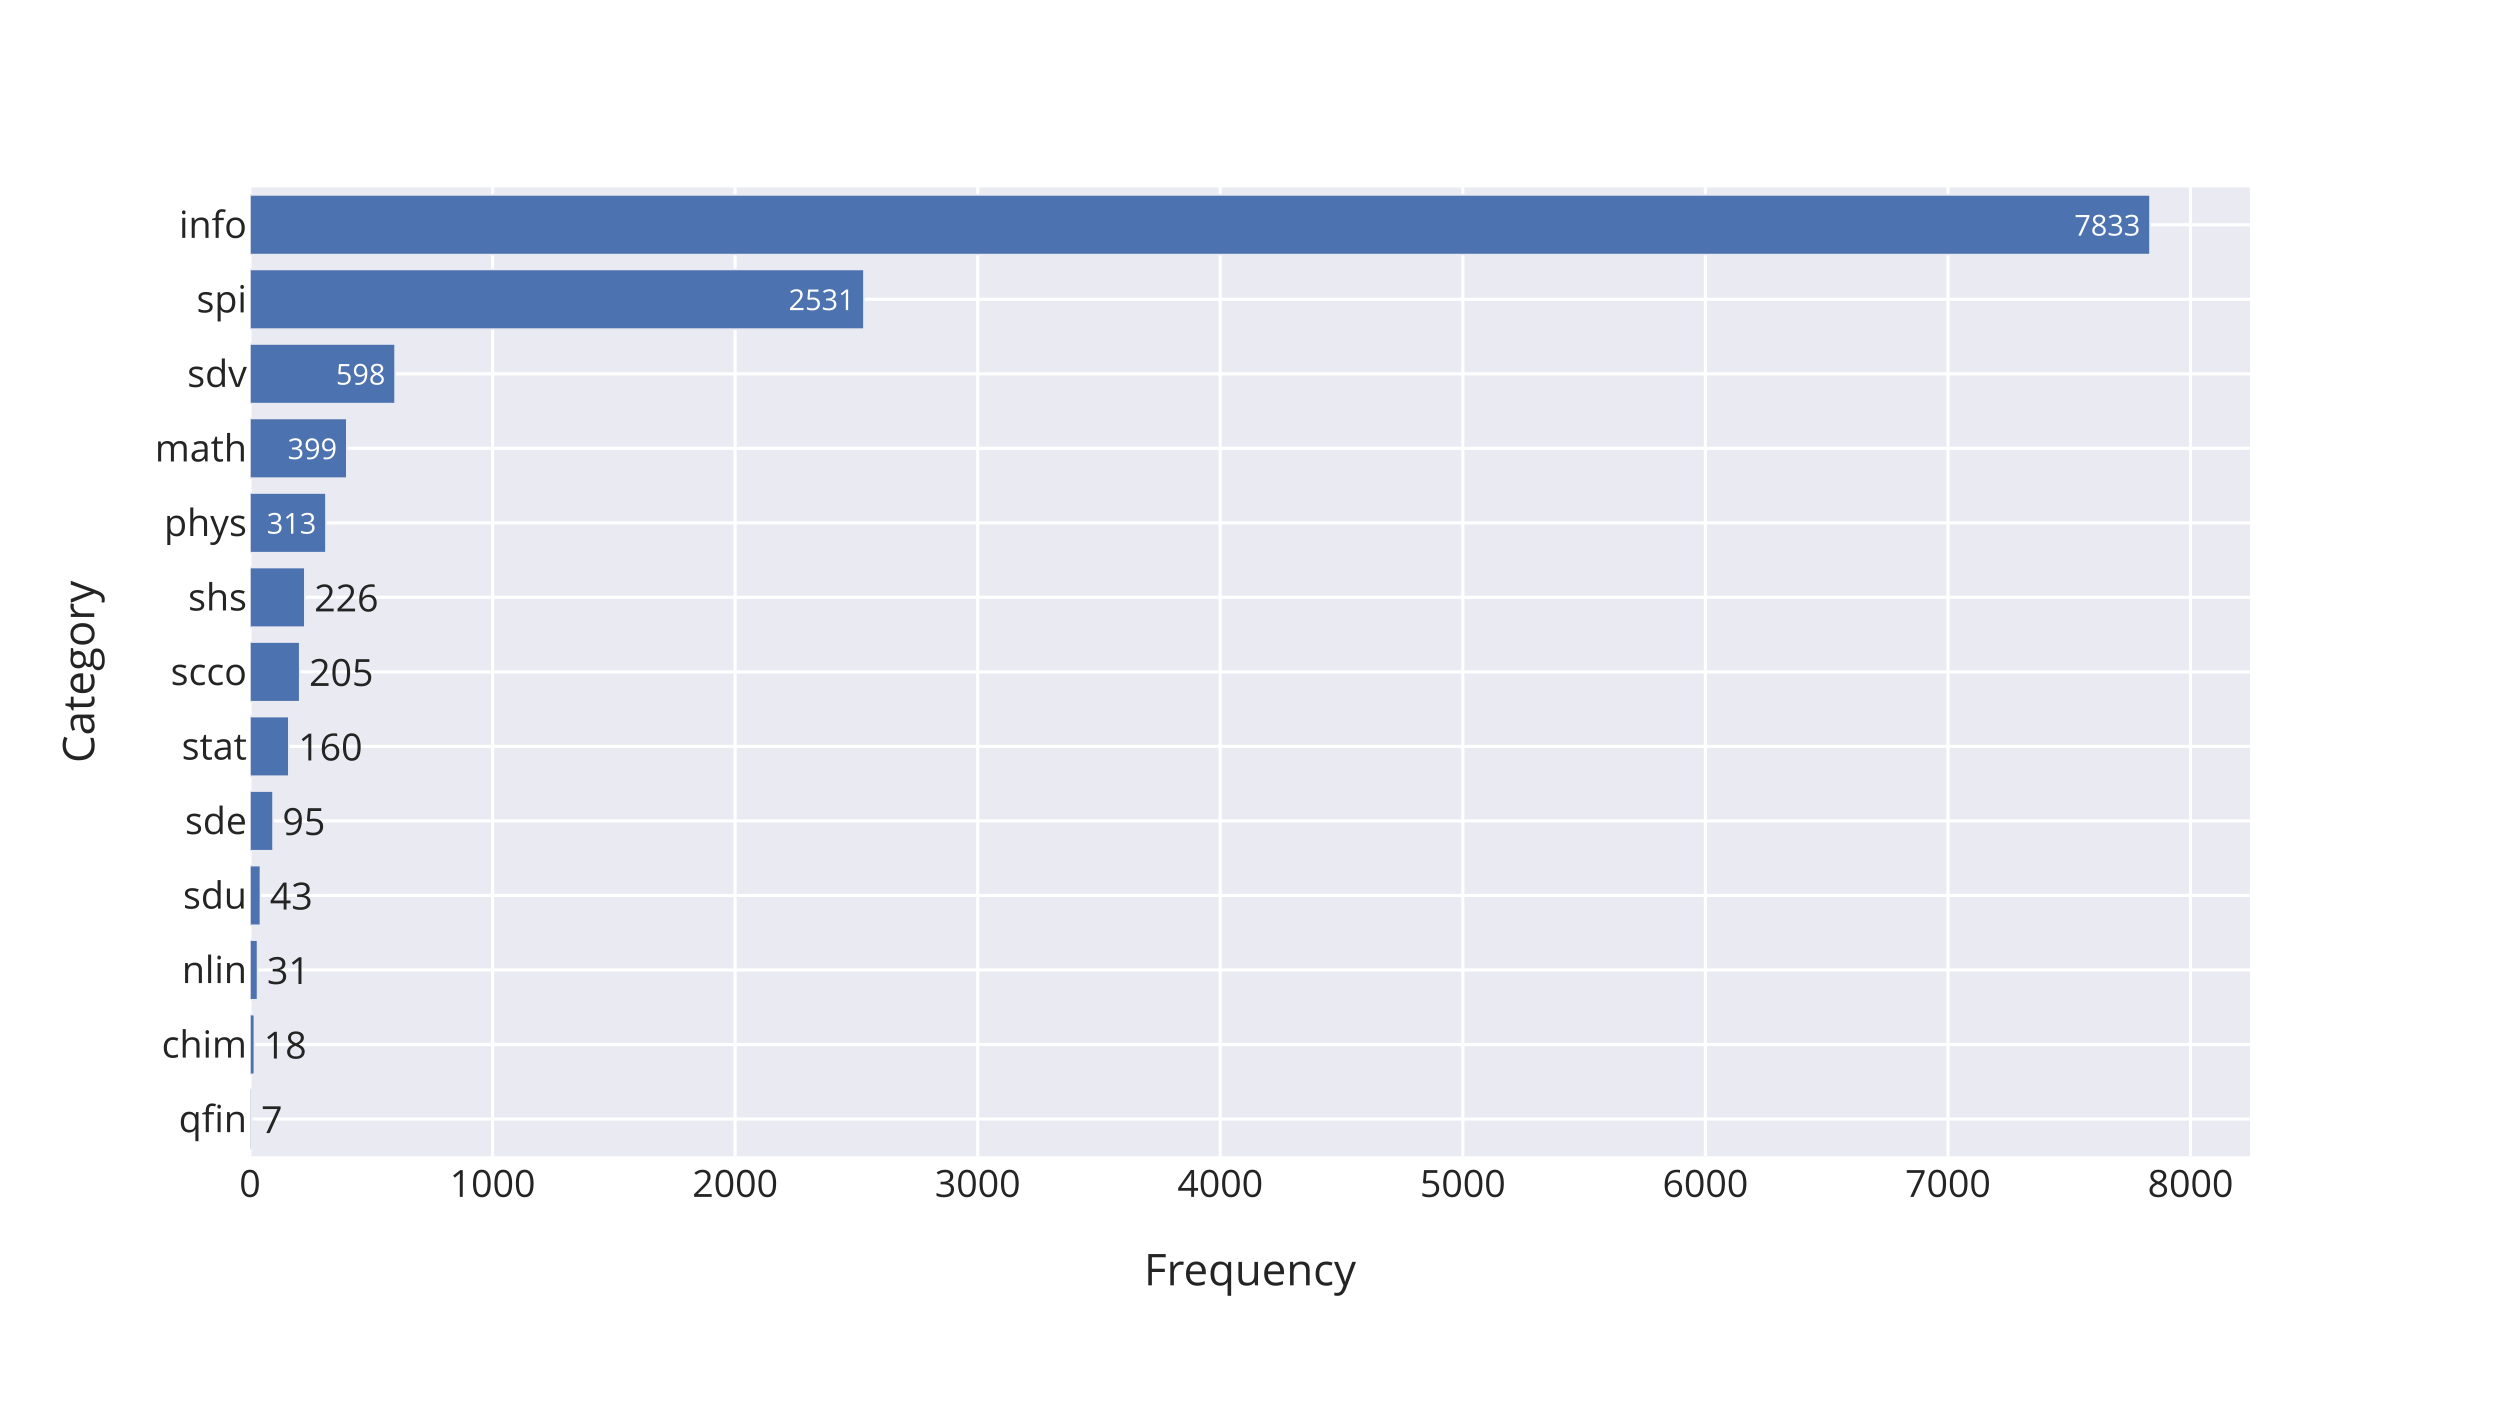
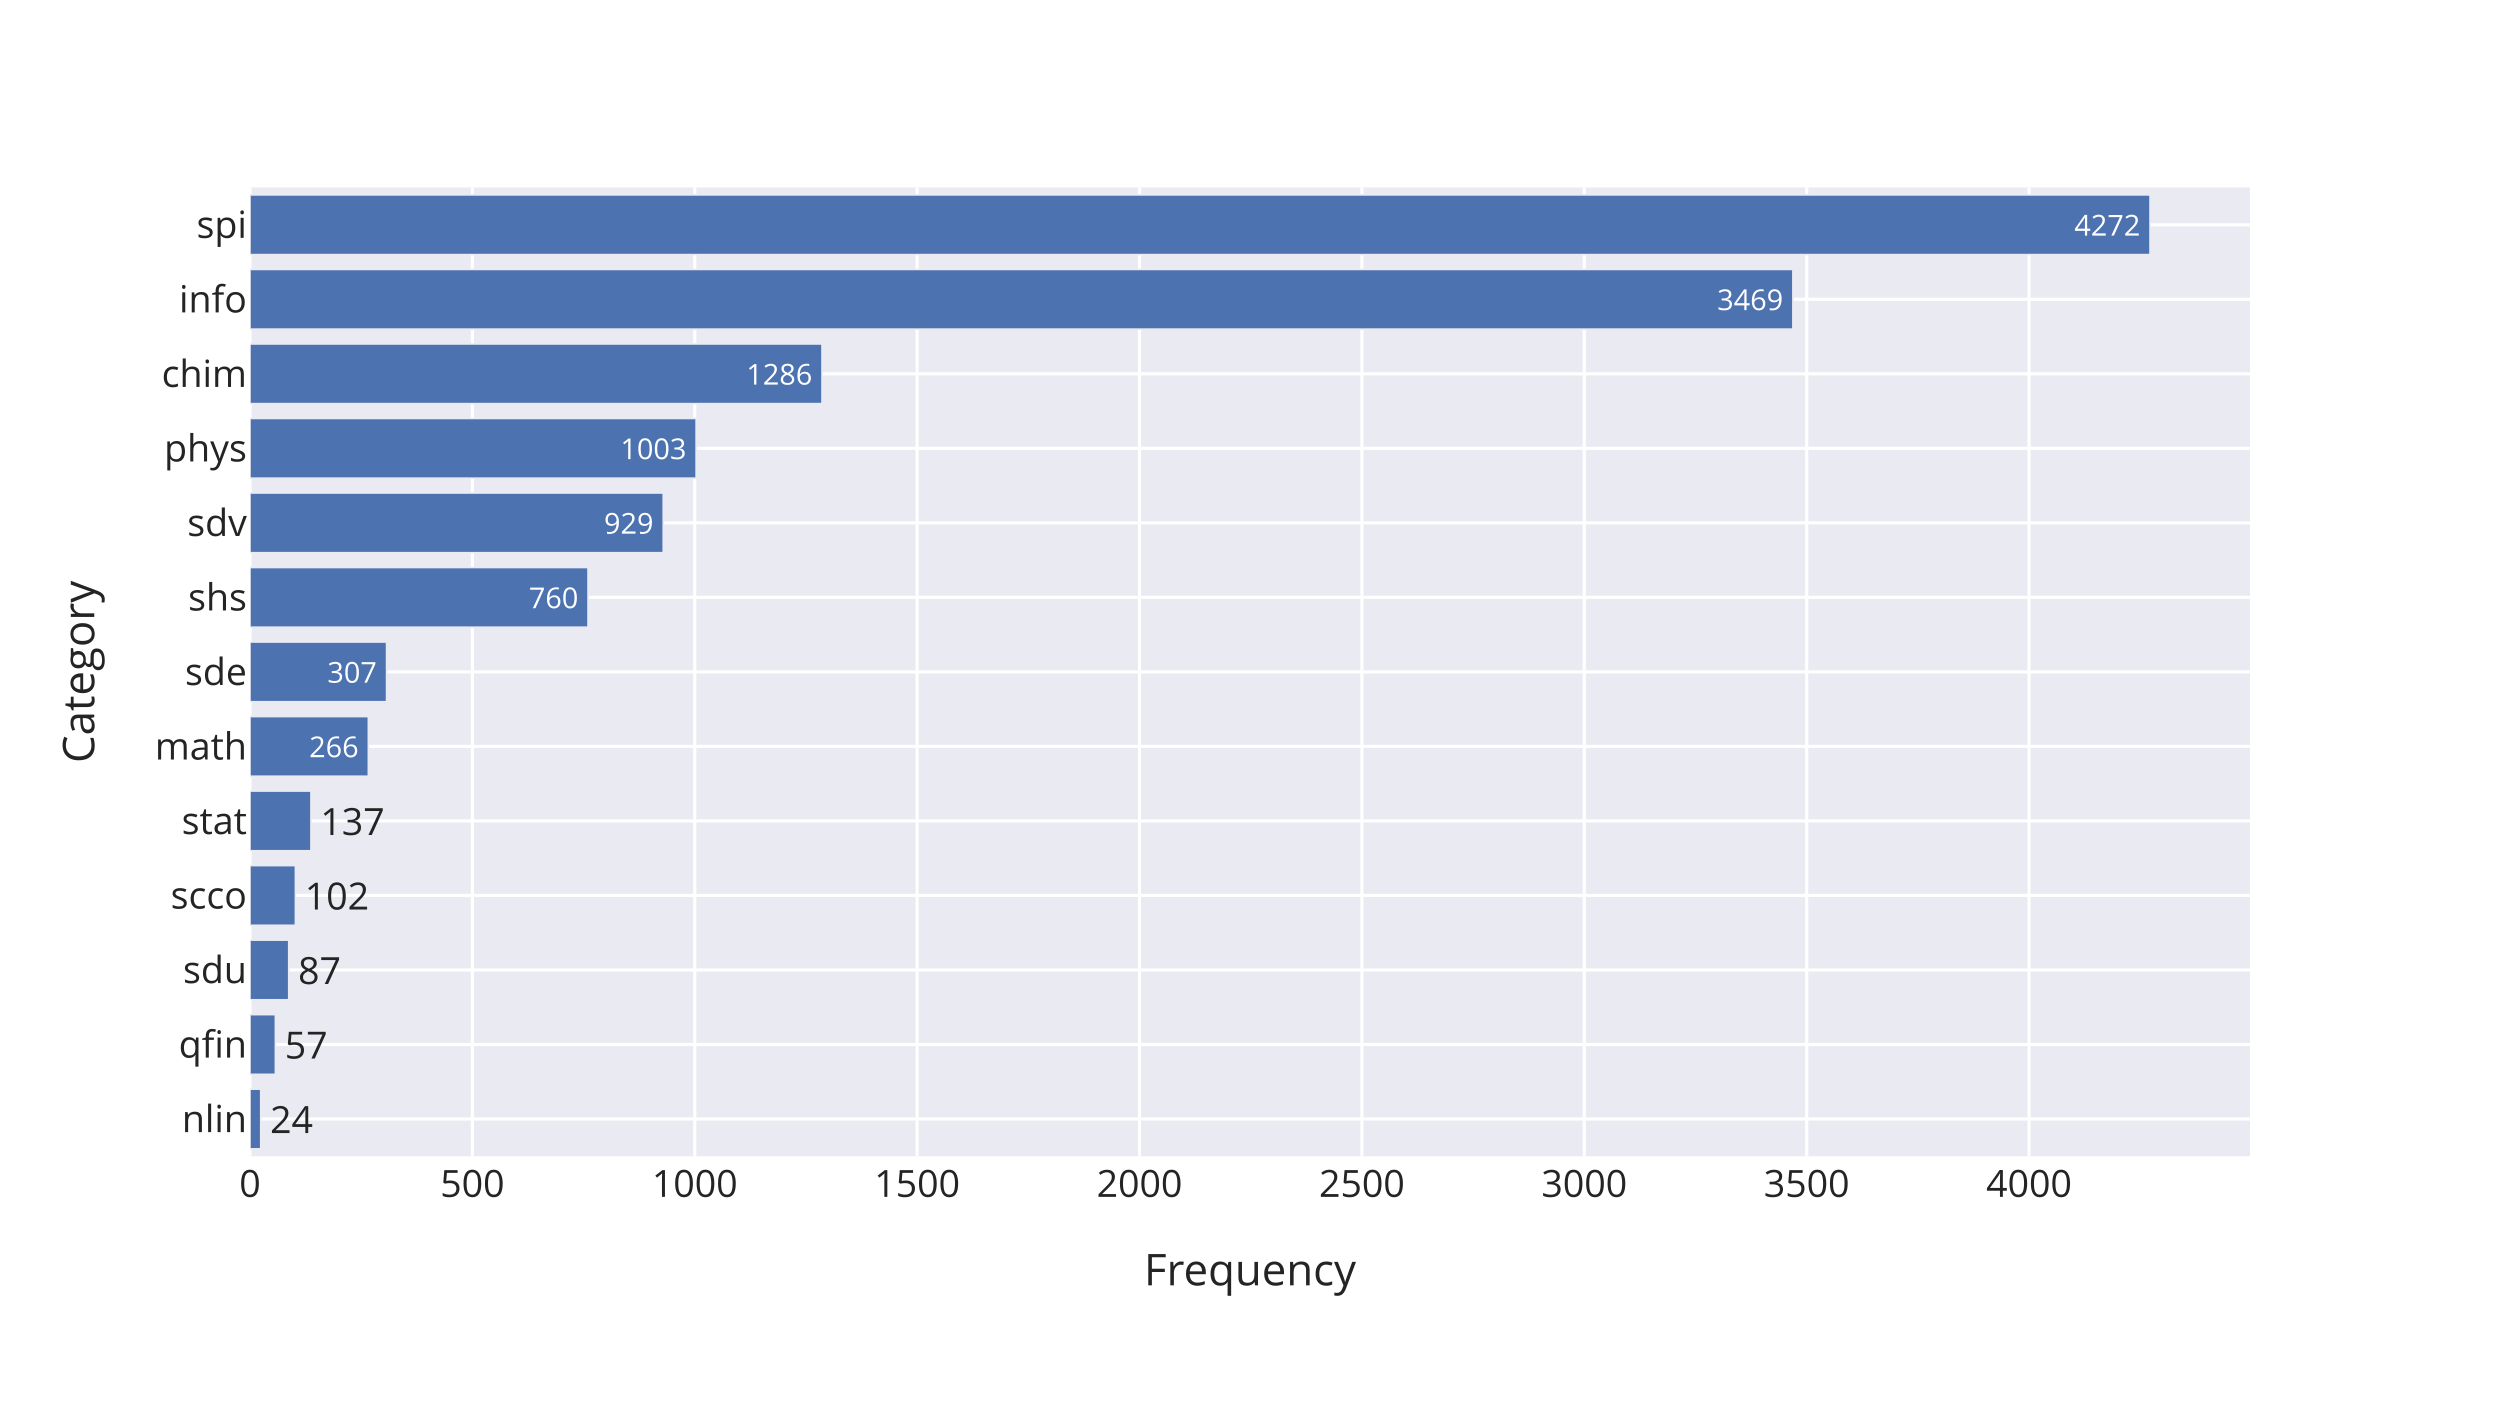
<svg xmlns="http://www.w3.org/2000/svg" class="main-svg" width="800" height="450" style="" viewBox="0 0 800 450">
  <rect x="0" y="0" width="800" height="450" style="fill: rgb(255, 255, 255); fill-opacity: 1;" />
-   <defs id="defs-e1c5cd">
+   <defs id="defs-1d2fd8">
    <g class="clips">
-       <clipPath id="clipe1c5cdxyplot" class="plotclip">
+       <clipPath id="clip1d2fd8xyplot" class="plotclip">
        <rect width="640" height="310" />
      </clipPath>
-       <clipPath class="axesclip" id="clipe1c5cdx">
+       <clipPath class="axesclip" id="clip1d2fd8x">
        <rect x="80" y="0" width="640" height="450" />
      </clipPath>
-       <clipPath class="axesclip" id="clipe1c5cdy">
+       <clipPath class="axesclip" id="clip1d2fd8y">
        <rect x="0" y="60" width="800" height="310" />
      </clipPath>
-       <clipPath class="axesclip" id="clipe1c5cdxy">
+       <clipPath class="axesclip" id="clip1d2fd8xy">
        <rect x="80" y="60" width="640" height="310" />
      </clipPath>
    </g>
    <g class="gradients" />
    <g class="patterns" />
  </defs>
  <g class="bglayer">
    <rect class="bg" x="80" y="60" width="640" height="310" style="fill: rgb(234, 234, 242); fill-opacity: 1; stroke-width: 0;" />
  </g>
  <g class="layer-below">
    <g class="imagelayer" />
    <g class="shapelayer" />
  </g>
  <g class="cartesianlayer">
    <g class="subplot xy">
      <g class="layer-subplot">
        <g class="shapelayer" />
        <g class="imagelayer" />
      </g>
      <g class="minor-gridlayer">
        <g class="x" />
        <g class="y" />
      </g>
      <g class="gridlayer">
        <g class="x">
-           <path class="xgrid crisp" transform="translate(157.62,0)" d="M0,60v310" style="stroke: rgb(255, 255, 255); stroke-opacity: 1; stroke-width: 1px;" />
-           <path class="xgrid crisp" transform="translate(235.24,0)" d="M0,60v310" style="stroke: rgb(255, 255, 255); stroke-opacity: 1; stroke-width: 1px;" />
-           <path class="xgrid crisp" transform="translate(312.86,0)" d="M0,60v310" style="stroke: rgb(255, 255, 255); stroke-opacity: 1; stroke-width: 1px;" />
-           <path class="xgrid crisp" transform="translate(390.48,0)" d="M0,60v310" style="stroke: rgb(255, 255, 255); stroke-opacity: 1; stroke-width: 1px;" />
-           <path class="xgrid crisp" transform="translate(468.1,0)" d="M0,60v310" style="stroke: rgb(255, 255, 255); stroke-opacity: 1; stroke-width: 1px;" />
-           <path class="xgrid crisp" transform="translate(545.72,0)" d="M0,60v310" style="stroke: rgb(255, 255, 255); stroke-opacity: 1; stroke-width: 1px;" />
-           <path class="xgrid crisp" transform="translate(623.34,0)" d="M0,60v310" style="stroke: rgb(255, 255, 255); stroke-opacity: 1; stroke-width: 1px;" />
-           <path class="xgrid crisp" transform="translate(700.96,0)" d="M0,60v310" style="stroke: rgb(255, 255, 255); stroke-opacity: 1; stroke-width: 1px;" />
+           <path class="xgrid crisp" transform="translate(151.16,0)" d="M0,60v310" style="stroke: rgb(255, 255, 255); stroke-opacity: 1; stroke-width: 1px;" />
+           <path class="xgrid crisp" transform="translate(222.32,0)" d="M0,60v310" style="stroke: rgb(255, 255, 255); stroke-opacity: 1; stroke-width: 1px;" />
+           <path class="xgrid crisp" transform="translate(293.48,0)" d="M0,60v310" style="stroke: rgb(255, 255, 255); stroke-opacity: 1; stroke-width: 1px;" />
+           <path class="xgrid crisp" transform="translate(364.64,0)" d="M0,60v310" style="stroke: rgb(255, 255, 255); stroke-opacity: 1; stroke-width: 1px;" />
+           <path class="xgrid crisp" transform="translate(435.81,0)" d="M0,60v310" style="stroke: rgb(255, 255, 255); stroke-opacity: 1; stroke-width: 1px;" />
+           <path class="xgrid crisp" transform="translate(506.97,0)" d="M0,60v310" style="stroke: rgb(255, 255, 255); stroke-opacity: 1; stroke-width: 1px;" />
+           <path class="xgrid crisp" transform="translate(578.13,0)" d="M0,60v310" style="stroke: rgb(255, 255, 255); stroke-opacity: 1; stroke-width: 1px;" />
+           <path class="xgrid crisp" transform="translate(649.29,0)" d="M0,60v310" style="stroke: rgb(255, 255, 255); stroke-opacity: 1; stroke-width: 1px;" />
        </g>
        <g class="y">
          <path class="ygrid crisp" transform="translate(0,358.08)" d="M80,0h640" style="stroke: rgb(255, 255, 255); stroke-opacity: 1; stroke-width: 1px;" />
          <path class="ygrid crisp" transform="translate(0,334.23)" d="M80,0h640" style="stroke: rgb(255, 255, 255); stroke-opacity: 1; stroke-width: 1px;" />
          <path class="ygrid crisp" transform="translate(0,310.38)" d="M80,0h640" style="stroke: rgb(255, 255, 255); stroke-opacity: 1; stroke-width: 1px;" />
          <path class="ygrid crisp" transform="translate(0,286.54)" d="M80,0h640" style="stroke: rgb(255, 255, 255); stroke-opacity: 1; stroke-width: 1px;" />
          <path class="ygrid crisp" transform="translate(0,262.69)" d="M80,0h640" style="stroke: rgb(255, 255, 255); stroke-opacity: 1; stroke-width: 1px;" />
          <path class="ygrid crisp" transform="translate(0,238.85)" d="M80,0h640" style="stroke: rgb(255, 255, 255); stroke-opacity: 1; stroke-width: 1px;" />
          <path class="ygrid crisp" transform="translate(0,215)" d="M80,0h640" style="stroke: rgb(255, 255, 255); stroke-opacity: 1; stroke-width: 1px;" />
          <path class="ygrid crisp" transform="translate(0,191.15)" d="M80,0h640" style="stroke: rgb(255, 255, 255); stroke-opacity: 1; stroke-width: 1px;" />
          <path class="ygrid crisp" transform="translate(0,167.31)" d="M80,0h640" style="stroke: rgb(255, 255, 255); stroke-opacity: 1; stroke-width: 1px;" />
          <path class="ygrid crisp" transform="translate(0,143.46)" d="M80,0h640" style="stroke: rgb(255, 255, 255); stroke-opacity: 1; stroke-width: 1px;" />
          <path class="ygrid crisp" transform="translate(0,119.62)" d="M80,0h640" style="stroke: rgb(255, 255, 255); stroke-opacity: 1; stroke-width: 1px;" />
          <path class="ygrid crisp" transform="translate(0,95.77)" d="M80,0h640" style="stroke: rgb(255, 255, 255); stroke-opacity: 1; stroke-width: 1px;" />
          <path class="ygrid crisp" transform="translate(0,71.92)" d="M80,0h640" style="stroke: rgb(255, 255, 255); stroke-opacity: 1; stroke-width: 1px;" />
        </g>
      </g>
      <g class="zerolinelayer">
        <path class="xzl zl crisp" transform="translate(80,0)" d="M0,60v310" style="stroke: rgb(255, 255, 255); stroke-opacity: 1; stroke-width: 1px;" />
      </g>
      <g class="layer-between">
        <g class="shapelayer" />
        <g class="imagelayer" />
      </g>
      <path class="xlines-below" />
      <path class="ylines-below" />
      <g class="overlines-below" />
      <g class="xaxislayer-below" />
      <g class="yaxislayer-below" />
      <g class="overaxes-below" />
      <g class="overplot">
-         <g class="xy" transform="translate(80,60)" clip-path="url(#clipe1c5cdxyplot)">
+         <g class="xy" transform="translate(80,60)" clip-path="url(#clip1d2fd8xyplot)">
          <g class="barlayer mlayer">
            <g class="trace bars" style="opacity: 1;">
              <g class="points">
                <g class="point">
-                   <path d="M0,307.62V288.54H0.54V307.62Z" style="vector-effect: none; opacity: 1; stroke-width: 0.5px; fill: rgb(76, 114, 176); fill-opacity: 1; stroke: rgb(234, 234, 242); stroke-opacity: 1;" />
-                   <text class="bartext bartext-outside" text-anchor="middle" data-notex="1" x="0" y="0" style="font-family: 'Open Sans', verdana, arial, sans-serif; font-size: 12px; fill: rgb(36, 36, 36); fill-opacity: 1; white-space: pre;" transform="translate(6.9775,302.58)">7</text>
-                 </g>
-                 <g class="point">
-                   <path d="M0,283.77V264.69H1.4V283.77Z" style="vector-effect: none; opacity: 1; stroke-width: 0.5px; fill: rgb(76, 114, 176); fill-opacity: 1; stroke: rgb(234, 234, 242); stroke-opacity: 1;" />
-                   <text class="bartext bartext-outside" text-anchor="middle" data-notex="1" x="0" y="0" style="font-family: 'Open Sans', verdana, arial, sans-serif; font-size: 12px; fill: rgb(36, 36, 36); fill-opacity: 1; white-space: pre;" transform="translate(11.26719,278.73)">18</text>
-                 </g>
-                 <g class="point">
-                   <path d="M0,259.92V240.85H2.41V259.92Z" style="vector-effect: none; opacity: 1; stroke-width: 0.5px; fill: rgb(76, 114, 176); fill-opacity: 1; stroke: rgb(234, 234, 242); stroke-opacity: 1;" />
-                   <text class="bartext bartext-outside" text-anchor="middle" data-notex="1" x="0" y="0" style="font-family: 'Open Sans', verdana, arial, sans-serif; font-size: 12px; fill: rgb(36, 36, 36); fill-opacity: 1; white-space: pre;" transform="translate(12.27719,254.885)">31</text>
-                 </g>
-                 <g class="point">
-                   <path d="M0,236.08V217H3.34V236.08Z" style="vector-effect: none; opacity: 1; stroke-width: 0.5px; fill: rgb(76, 114, 176); fill-opacity: 1; stroke: rgb(234, 234, 242); stroke-opacity: 1;" />
-                   <text class="bartext bartext-outside" text-anchor="middle" data-notex="1" x="0" y="0" style="font-family: 'Open Sans', verdana, arial, sans-serif; font-size: 12px; fill: rgb(36, 36, 36); fill-opacity: 1; white-space: pre;" transform="translate(13.20719,231.04)">43</text>
-                 </g>
-                 <g class="point">
-                   <path d="M0,212.23V193.15H7.37V212.23Z" style="vector-effect: none; opacity: 1; stroke-width: 0.5px; fill: rgb(76, 114, 176); fill-opacity: 1; stroke: rgb(234, 234, 242); stroke-opacity: 1;" />
-                   <text class="bartext bartext-outside" text-anchor="middle" data-notex="1" x="0" y="0" style="font-family: 'Open Sans', verdana, arial, sans-serif; font-size: 12px; fill: rgb(36, 36, 36); fill-opacity: 1; white-space: pre;" transform="translate(17.23719,207.19)">95</text>
-                 </g>
-                 <g class="point">
-                   <path d="M0,188.38V169.31H12.42V188.38Z" style="vector-effect: none; opacity: 1; stroke-width: 0.5px; fill: rgb(76, 114, 176); fill-opacity: 1; stroke: rgb(234, 234, 242); stroke-opacity: 1;" />
-                   <text class="bartext bartext-outside" text-anchor="middle" data-notex="1" x="0" y="0" style="font-family: 'Open Sans', verdana, arial, sans-serif; font-size: 12px; fill: rgb(36, 36, 36); fill-opacity: 1; white-space: pre;" transform="translate(25.71688,183.345)">160</text>
-                 </g>
-                 <g class="point">
-                   <path d="M0,164.54V145.46H15.91V164.54Z" style="vector-effect: none; opacity: 1; stroke-width: 0.5px; fill: rgb(76, 114, 176); fill-opacity: 1; stroke: rgb(234, 234, 242); stroke-opacity: 1;" />
-                   <text class="bartext bartext-outside" text-anchor="middle" data-notex="1" x="0" y="0" style="font-family: 'Open Sans', verdana, arial, sans-serif; font-size: 12px; fill: rgb(36, 36, 36); fill-opacity: 1; white-space: pre;" transform="translate(29.20688,159.5)">205</text>
-                 </g>
-                 <g class="point">
-                   <path d="M0,140.69V121.62H17.54V140.69Z" style="vector-effect: none; opacity: 1; stroke-width: 0.5px; fill: rgb(76, 114, 176); fill-opacity: 1; stroke: rgb(234, 234, 242); stroke-opacity: 1;" />
-                   <text class="bartext bartext-outside" text-anchor="middle" data-notex="1" x="0" y="0" style="font-family: 'Open Sans', verdana, arial, sans-serif; font-size: 12px; fill: rgb(36, 36, 36); fill-opacity: 1; white-space: pre;" transform="translate(30.83687,135.655)">226</text>
-                 </g>
-                 <g class="point">
-                   <path d="M0,116.85V97.77H24.3V116.85Z" style="vector-effect: none; opacity: 1; stroke-width: 0.5px; fill: rgb(76, 114, 176); fill-opacity: 1; stroke: rgb(234, 234, 242); stroke-opacity: 1;" />
-                   <text class="bartext bartext-inside" text-anchor="middle" data-notex="1" x="0" y="0" style="font-family: 'Open Sans', verdana, arial, sans-serif; font-size: 12px; fill: rgb(255, 255, 255); fill-opacity: 1; white-space: pre;" transform="translate(13.27828,110.7724)scale(0.7694118)">313</text>
-                 </g>
-                 <g class="point">
-                   <path d="M0,93V73.92H30.97V93Z" style="vector-effect: none; opacity: 1; stroke-width: 0.5px; fill: rgb(76, 114, 176); fill-opacity: 1; stroke: rgb(234, 234, 242); stroke-opacity: 1;" />
-                   <text class="bartext bartext-inside" text-anchor="middle" data-notex="1" x="0" y="0" style="font-family: 'Open Sans', verdana, arial, sans-serif; font-size: 12px; fill: rgb(255, 255, 255); fill-opacity: 1; white-space: pre;" transform="translate(19.94828,86.92235)scale(0.7694118)">399</text>
-                 </g>
-                 <g class="point">
-                   <path d="M0,69.15V50.08H46.42V69.15Z" style="vector-effect: none; opacity: 1; stroke-width: 0.5px; fill: rgb(76, 114, 176); fill-opacity: 1; stroke: rgb(234, 234, 242); stroke-opacity: 1;" />
-                   <text class="bartext bartext-inside" text-anchor="middle" data-notex="1" x="0" y="0" style="font-family: 'Open Sans', verdana, arial, sans-serif; font-size: 12px; fill: rgb(255, 255, 255); fill-opacity: 1; white-space: pre;" transform="translate(35.40441,63.07471)scale(0.7688235)">598</text>
-                 </g>
-                 <g class="point">
-                   <path d="M0,45.31V26.23H196.46V45.31Z" style="vector-effect: none; opacity: 1; stroke-width: 0.5px; fill: rgb(76, 114, 176); fill-opacity: 1; stroke: rgb(234, 234, 242); stroke-opacity: 1;" />
-                   <text class="bartext bartext-inside" text-anchor="middle" data-notex="1" x="0" y="0" style="font-family: 'Open Sans', verdana, arial, sans-serif; font-size: 12px; fill: rgb(255, 255, 255); fill-opacity: 1; white-space: pre;" transform="translate(182.8986,39.23235)scale(0.7694118)">2531</text>
+                   <path d="M0,307.62V288.54H3.42V307.62Z" style="vector-effect: none; opacity: 1; stroke-width: 0.5px; fill: rgb(76, 114, 176); fill-opacity: 1; stroke: rgb(234, 234, 242); stroke-opacity: 1;" />
+                   <text class="bartext bartext-outside" text-anchor="middle" data-notex="1" x="0" y="0" style="font-family: 'Open Sans', verdana, arial, sans-serif; font-size: 12px; fill: rgb(36, 36, 36); fill-opacity: 1; white-space: pre;" transform="translate(13.28719,302.58)">24</text>
+                 </g>
+                 <g class="point">
+                   <path d="M0,283.77V264.69H8.11V283.77Z" style="vector-effect: none; opacity: 1; stroke-width: 0.5px; fill: rgb(76, 114, 176); fill-opacity: 1; stroke: rgb(234, 234, 242); stroke-opacity: 1;" />
+                   <text class="bartext bartext-outside" text-anchor="middle" data-notex="1" x="0" y="0" style="font-family: 'Open Sans', verdana, arial, sans-serif; font-size: 12px; fill: rgb(36, 36, 36); fill-opacity: 1; white-space: pre;" transform="translate(17.97719,278.73)">57</text>
+                 </g>
+                 <g class="point">
+                   <path d="M0,259.92V240.85H12.38V259.92Z" style="vector-effect: none; opacity: 1; stroke-width: 0.5px; fill: rgb(76, 114, 176); fill-opacity: 1; stroke: rgb(234, 234, 242); stroke-opacity: 1;" />
+                   <text class="bartext bartext-outside" text-anchor="middle" data-notex="1" x="0" y="0" style="font-family: 'Open Sans', verdana, arial, sans-serif; font-size: 12px; fill: rgb(36, 36, 36); fill-opacity: 1; white-space: pre;" transform="translate(22.24719,254.885)">87</text>
+                 </g>
+                 <g class="point">
+                   <path d="M0,236.08V217H14.52V236.08Z" style="vector-effect: none; opacity: 1; stroke-width: 0.5px; fill: rgb(76, 114, 176); fill-opacity: 1; stroke: rgb(234, 234, 242); stroke-opacity: 1;" />
+                   <text class="bartext bartext-outside" text-anchor="middle" data-notex="1" x="0" y="0" style="font-family: 'Open Sans', verdana, arial, sans-serif; font-size: 12px; fill: rgb(36, 36, 36); fill-opacity: 1; white-space: pre;" transform="translate(27.81687,231.04)">102</text>
+                 </g>
+                 <g class="point">
+                   <path d="M0,212.23V193.15H19.5V212.23Z" style="vector-effect: none; opacity: 1; stroke-width: 0.5px; fill: rgb(76, 114, 176); fill-opacity: 1; stroke: rgb(234, 234, 242); stroke-opacity: 1;" />
+                   <text class="bartext bartext-outside" text-anchor="middle" data-notex="1" x="0" y="0" style="font-family: 'Open Sans', verdana, arial, sans-serif; font-size: 12px; fill: rgb(36, 36, 36); fill-opacity: 1; white-space: pre;" transform="translate(32.79688,207.19)">137</text>
+                 </g>
+                 <g class="point">
+                   <path d="M0,188.38V169.31H37.86V188.38Z" style="vector-effect: none; opacity: 1; stroke-width: 0.5px; fill: rgb(76, 114, 176); fill-opacity: 1; stroke: rgb(234, 234, 242); stroke-opacity: 1;" />
+                   <text class="bartext bartext-inside" text-anchor="middle" data-notex="1" x="0" y="0" style="font-family: 'Open Sans', verdana, arial, sans-serif; font-size: 12px; fill: rgb(255, 255, 255); fill-opacity: 1; white-space: pre;" transform="translate(26.84441,182.3047)scale(0.7688235)">266</text>
+                 </g>
+                 <g class="point">
+                   <path d="M0,164.54V145.46H43.69V164.54Z" style="vector-effect: none; opacity: 1; stroke-width: 0.5px; fill: rgb(76, 114, 176); fill-opacity: 1; stroke: rgb(234, 234, 242); stroke-opacity: 1;" />
+                   <text class="bartext bartext-inside" text-anchor="middle" data-notex="1" x="0" y="0" style="font-family: 'Open Sans', verdana, arial, sans-serif; font-size: 12px; fill: rgb(255, 255, 255); fill-opacity: 1; white-space: pre;" transform="translate(32.66828,158.4624)scale(0.7694118)">307</text>
+                 </g>
+                 <g class="point">
+                   <path d="M0,140.69V121.62H108.16V140.69Z" style="vector-effect: none; opacity: 1; stroke-width: 0.5px; fill: rgb(76, 114, 176); fill-opacity: 1; stroke: rgb(234, 234, 242); stroke-opacity: 1;" />
+                   <text class="bartext bartext-inside" text-anchor="middle" data-notex="1" x="0" y="0" style="font-family: 'Open Sans', verdana, arial, sans-serif; font-size: 12px; fill: rgb(255, 255, 255); fill-opacity: 1; white-space: pre;" transform="translate(97.14441,134.6147)scale(0.7688235)">760</text>
+                 </g>
+                 <g class="point">
+                   <path d="M0,116.85V97.77H132.22V116.85Z" style="vector-effect: none; opacity: 1; stroke-width: 0.5px; fill: rgb(76, 114, 176); fill-opacity: 1; stroke: rgb(234, 234, 242); stroke-opacity: 1;" />
+                   <text class="bartext bartext-inside" text-anchor="middle" data-notex="1" x="0" y="0" style="font-family: 'Open Sans', verdana, arial, sans-serif; font-size: 12px; fill: rgb(255, 255, 255); fill-opacity: 1; white-space: pre;" transform="translate(121.1983,110.7724)scale(0.7694118)">929</text>
+                 </g>
+                 <g class="point">
+                   <path d="M0,93V73.92H142.75V93Z" style="vector-effect: none; opacity: 1; stroke-width: 0.5px; fill: rgb(76, 114, 176); fill-opacity: 1; stroke: rgb(234, 234, 242); stroke-opacity: 1;" />
+                   <text class="bartext bartext-inside" text-anchor="middle" data-notex="1" x="0" y="0" style="font-family: 'Open Sans', verdana, arial, sans-serif; font-size: 12px; fill: rgb(255, 255, 255); fill-opacity: 1; white-space: pre;" transform="translate(129.0879,86.92235)scale(0.7694118)">1003</text>
+                 </g>
+                 <g class="point">
+                   <path d="M0,69.15V50.08H183.03V69.15Z" style="vector-effect: none; opacity: 1; stroke-width: 0.5px; fill: rgb(76, 114, 176); fill-opacity: 1; stroke: rgb(234, 234, 242); stroke-opacity: 1;" />
+                   <text class="bartext bartext-inside" text-anchor="middle" data-notex="1" x="0" y="0" style="font-family: 'Open Sans', verdana, arial, sans-serif; font-size: 12px; fill: rgb(255, 255, 255); fill-opacity: 1; white-space: pre;" transform="translate(169.3761,63.07471)scale(0.7688235)">1286</text>
+                 </g>
+                 <g class="point">
+                   <path d="M0,45.31V26.23H493.72V45.31Z" style="vector-effect: none; opacity: 1; stroke-width: 0.5px; fill: rgb(76, 114, 176); fill-opacity: 1; stroke: rgb(234, 234, 242); stroke-opacity: 1;" />
+                   <text class="bartext bartext-inside" text-anchor="middle" data-notex="1" x="0" y="0" style="font-family: 'Open Sans', verdana, arial, sans-serif; font-size: 12px; fill: rgb(255, 255, 255); fill-opacity: 1; white-space: pre;" transform="translate(480.0579,39.23235)scale(0.7694118)">3469</text>
                </g>
                <g class="point">
                  <path d="M0,21.46V2.38H608V21.46Z" style="vector-effect: none; opacity: 1; stroke-width: 0.5px; fill: rgb(76, 114, 176); fill-opacity: 1; stroke: rgb(234, 234, 242); stroke-opacity: 1;" />
-                   <text class="bartext bartext-inside" text-anchor="middle" data-notex="1" x="0" y="0" style="font-family: 'Open Sans', verdana, arial, sans-serif; font-size: 12px; fill: rgb(255, 255, 255); fill-opacity: 1; white-space: pre;" transform="translate(594.3379,15.38235)scale(0.7694118)">7833</text>
+                   <text class="bartext bartext-inside" text-anchor="middle" data-notex="1" x="0" y="0" style="font-family: 'Open Sans', verdana, arial, sans-serif; font-size: 12px; fill: rgb(255, 255, 255); fill-opacity: 1; white-space: pre;" transform="translate(594.3379,15.38235)scale(0.7694118)">4272</text>
                </g>
              </g>
            </g>
          </g>
        </g>
      </g>
      <g class="zerolinelayer-above" />
      <path class="xlines-above crisp" d="M0,0" style="fill: none;" />
      <path class="ylines-above crisp" d="M0,0" style="fill: none;" />
      <g class="overlines-above" />
      <g class="xaxislayer-above">
        <g class="xtick">
          <text text-anchor="middle" x="0" y="383" transform="translate(80,0)" style="font-family: 'Open Sans', verdana, arial, sans-serif; font-size: 12px; fill: rgb(36, 36, 36); fill-opacity: 1; white-space: pre;">0</text>
        </g>
        <g class="xtick">
-           <text text-anchor="middle" x="0" y="383" style="font-family: 'Open Sans', verdana, arial, sans-serif; font-size: 12px; fill: rgb(36, 36, 36); fill-opacity: 1; white-space: pre;" transform="translate(157.62,0)">1000</text>
-         </g>
-         <g class="xtick">
-           <text text-anchor="middle" x="0" y="383" style="font-family: 'Open Sans', verdana, arial, sans-serif; font-size: 12px; fill: rgb(36, 36, 36); fill-opacity: 1; white-space: pre;" transform="translate(235.24,0)">2000</text>
-         </g>
-         <g class="xtick">
-           <text text-anchor="middle" x="0" y="383" style="font-family: 'Open Sans', verdana, arial, sans-serif; font-size: 12px; fill: rgb(36, 36, 36); fill-opacity: 1; white-space: pre;" transform="translate(312.86,0)">3000</text>
-         </g>
-         <g class="xtick">
-           <text text-anchor="middle" x="0" y="383" style="font-family: 'Open Sans', verdana, arial, sans-serif; font-size: 12px; fill: rgb(36, 36, 36); fill-opacity: 1; white-space: pre;" transform="translate(390.48,0)">4000</text>
-         </g>
-         <g class="xtick">
-           <text text-anchor="middle" x="0" y="383" style="font-family: 'Open Sans', verdana, arial, sans-serif; font-size: 12px; fill: rgb(36, 36, 36); fill-opacity: 1; white-space: pre;" transform="translate(468.1,0)">5000</text>
-         </g>
-         <g class="xtick">
-           <text text-anchor="middle" x="0" y="383" style="font-family: 'Open Sans', verdana, arial, sans-serif; font-size: 12px; fill: rgb(36, 36, 36); fill-opacity: 1; white-space: pre;" transform="translate(545.72,0)">6000</text>
-         </g>
-         <g class="xtick">
-           <text text-anchor="middle" x="0" y="383" style="font-family: 'Open Sans', verdana, arial, sans-serif; font-size: 12px; fill: rgb(36, 36, 36); fill-opacity: 1; white-space: pre;" transform="translate(623.34,0)">7000</text>
-         </g>
-         <g class="xtick">
-           <text text-anchor="middle" x="0" y="383" style="font-family: 'Open Sans', verdana, arial, sans-serif; font-size: 12px; fill: rgb(36, 36, 36); fill-opacity: 1; white-space: pre;" transform="translate(700.96,0)">8000</text>
+           <text text-anchor="middle" x="0" y="383" style="font-family: 'Open Sans', verdana, arial, sans-serif; font-size: 12px; fill: rgb(36, 36, 36); fill-opacity: 1; white-space: pre;" transform="translate(151.16,0)">500</text>
+         </g>
+         <g class="xtick">
+           <text text-anchor="middle" x="0" y="383" style="font-family: 'Open Sans', verdana, arial, sans-serif; font-size: 12px; fill: rgb(36, 36, 36); fill-opacity: 1; white-space: pre;" transform="translate(222.32,0)">1000</text>
+         </g>
+         <g class="xtick">
+           <text text-anchor="middle" x="0" y="383" style="font-family: 'Open Sans', verdana, arial, sans-serif; font-size: 12px; fill: rgb(36, 36, 36); fill-opacity: 1; white-space: pre;" transform="translate(293.48,0)">1500</text>
+         </g>
+         <g class="xtick">
+           <text text-anchor="middle" x="0" y="383" style="font-family: 'Open Sans', verdana, arial, sans-serif; font-size: 12px; fill: rgb(36, 36, 36); fill-opacity: 1; white-space: pre;" transform="translate(364.64,0)">2000</text>
+         </g>
+         <g class="xtick">
+           <text text-anchor="middle" x="0" y="383" style="font-family: 'Open Sans', verdana, arial, sans-serif; font-size: 12px; fill: rgb(36, 36, 36); fill-opacity: 1; white-space: pre;" transform="translate(435.81,0)">2500</text>
+         </g>
+         <g class="xtick">
+           <text text-anchor="middle" x="0" y="383" style="font-family: 'Open Sans', verdana, arial, sans-serif; font-size: 12px; fill: rgb(36, 36, 36); fill-opacity: 1; white-space: pre;" transform="translate(506.97,0)">3000</text>
+         </g>
+         <g class="xtick">
+           <text text-anchor="middle" x="0" y="383" style="font-family: 'Open Sans', verdana, arial, sans-serif; font-size: 12px; fill: rgb(36, 36, 36); fill-opacity: 1; white-space: pre;" transform="translate(578.13,0)">3500</text>
+         </g>
+         <g class="xtick">
+           <text text-anchor="middle" x="0" y="383" style="font-family: 'Open Sans', verdana, arial, sans-serif; font-size: 12px; fill: rgb(36, 36, 36); fill-opacity: 1; white-space: pre;" transform="translate(649.29,0)">4000</text>
        </g>
      </g>
      <g class="yaxislayer-above">
        <g class="ytick">
-           <text text-anchor="end" x="79" y="4.2" transform="translate(0,358.08)" style="font-family: 'Open Sans', verdana, arial, sans-serif; font-size: 12px; fill: rgb(36, 36, 36); fill-opacity: 1; white-space: pre;">qfin</text>
-         </g>
-         <g class="ytick">
-           <text text-anchor="end" x="79" y="4.2" transform="translate(0,334.23)" style="font-family: 'Open Sans', verdana, arial, sans-serif; font-size: 12px; fill: rgb(36, 36, 36); fill-opacity: 1; white-space: pre;">chim</text>
-         </g>
-         <g class="ytick">
-           <text text-anchor="end" x="79" y="4.2" transform="translate(0,310.38)" style="font-family: 'Open Sans', verdana, arial, sans-serif; font-size: 12px; fill: rgb(36, 36, 36); fill-opacity: 1; white-space: pre;">nlin</text>
-         </g>
-         <g class="ytick">
-           <text text-anchor="end" x="79" y="4.2" transform="translate(0,286.54)" style="font-family: 'Open Sans', verdana, arial, sans-serif; font-size: 12px; fill: rgb(36, 36, 36); fill-opacity: 1; white-space: pre;">sdu</text>
-         </g>
-         <g class="ytick">
-           <text text-anchor="end" x="79" y="4.2" transform="translate(0,262.69)" style="font-family: 'Open Sans', verdana, arial, sans-serif; font-size: 12px; fill: rgb(36, 36, 36); fill-opacity: 1; white-space: pre;">sde</text>
-         </g>
-         <g class="ytick">
-           <text text-anchor="end" x="79" y="4.2" transform="translate(0,238.85)" style="font-family: 'Open Sans', verdana, arial, sans-serif; font-size: 12px; fill: rgb(36, 36, 36); fill-opacity: 1; white-space: pre;">stat</text>
-         </g>
-         <g class="ytick">
-           <text text-anchor="end" x="79" y="4.2" transform="translate(0,215)" style="font-family: 'Open Sans', verdana, arial, sans-serif; font-size: 12px; fill: rgb(36, 36, 36); fill-opacity: 1; white-space: pre;">scco</text>
+           <text text-anchor="end" x="79" y="4.2" transform="translate(0,358.08)" style="font-family: 'Open Sans', verdana, arial, sans-serif; font-size: 12px; fill: rgb(36, 36, 36); fill-opacity: 1; white-space: pre;">nlin</text>
+         </g>
+         <g class="ytick">
+           <text text-anchor="end" x="79" y="4.2" transform="translate(0,334.23)" style="font-family: 'Open Sans', verdana, arial, sans-serif; font-size: 12px; fill: rgb(36, 36, 36); fill-opacity: 1; white-space: pre;">qfin</text>
+         </g>
+         <g class="ytick">
+           <text text-anchor="end" x="79" y="4.2" transform="translate(0,310.38)" style="font-family: 'Open Sans', verdana, arial, sans-serif; font-size: 12px; fill: rgb(36, 36, 36); fill-opacity: 1; white-space: pre;">sdu</text>
+         </g>
+         <g class="ytick">
+           <text text-anchor="end" x="79" y="4.2" transform="translate(0,286.54)" style="font-family: 'Open Sans', verdana, arial, sans-serif; font-size: 12px; fill: rgb(36, 36, 36); fill-opacity: 1; white-space: pre;">scco</text>
+         </g>
+         <g class="ytick">
+           <text text-anchor="end" x="79" y="4.2" transform="translate(0,262.69)" style="font-family: 'Open Sans', verdana, arial, sans-serif; font-size: 12px; fill: rgb(36, 36, 36); fill-opacity: 1; white-space: pre;">stat</text>
+         </g>
+         <g class="ytick">
+           <text text-anchor="end" x="79" y="4.2" transform="translate(0,238.85)" style="font-family: 'Open Sans', verdana, arial, sans-serif; font-size: 12px; fill: rgb(36, 36, 36); fill-opacity: 1; white-space: pre;">math</text>
+         </g>
+         <g class="ytick">
+           <text text-anchor="end" x="79" y="4.2" transform="translate(0,215)" style="font-family: 'Open Sans', verdana, arial, sans-serif; font-size: 12px; fill: rgb(36, 36, 36); fill-opacity: 1; white-space: pre;">sde</text>
        </g>
        <g class="ytick">
          <text text-anchor="end" x="79" y="4.2" transform="translate(0,191.15)" style="font-family: 'Open Sans', verdana, arial, sans-serif; font-size: 12px; fill: rgb(36, 36, 36); fill-opacity: 1; white-space: pre;">shs</text>
        </g>
        <g class="ytick">
-           <text text-anchor="end" x="79" y="4.2" transform="translate(0,167.31)" style="font-family: 'Open Sans', verdana, arial, sans-serif; font-size: 12px; fill: rgb(36, 36, 36); fill-opacity: 1; white-space: pre;">phys</text>
-         </g>
-         <g class="ytick">
-           <text text-anchor="end" x="79" y="4.2" transform="translate(0,143.46)" style="font-family: 'Open Sans', verdana, arial, sans-serif; font-size: 12px; fill: rgb(36, 36, 36); fill-opacity: 1; white-space: pre;">math</text>
-         </g>
-         <g class="ytick">
-           <text text-anchor="end" x="79" y="4.2" transform="translate(0,119.62)" style="font-family: 'Open Sans', verdana, arial, sans-serif; font-size: 12px; fill: rgb(36, 36, 36); fill-opacity: 1; white-space: pre;">sdv</text>
-         </g>
-         <g class="ytick">
-           <text text-anchor="end" x="79" y="4.2" transform="translate(0,95.77)" style="font-family: 'Open Sans', verdana, arial, sans-serif; font-size: 12px; fill: rgb(36, 36, 36); fill-opacity: 1; white-space: pre;">spi</text>
-         </g>
-         <g class="ytick">
-           <text text-anchor="end" x="79" y="4.2" transform="translate(0,71.92)" style="font-family: 'Open Sans', verdana, arial, sans-serif; font-size: 12px; fill: rgb(36, 36, 36); fill-opacity: 1; white-space: pre;">info</text>
+           <text text-anchor="end" x="79" y="4.2" transform="translate(0,167.31)" style="font-family: 'Open Sans', verdana, arial, sans-serif; font-size: 12px; fill: rgb(36, 36, 36); fill-opacity: 1; white-space: pre;">sdv</text>
+         </g>
+         <g class="ytick">
+           <text text-anchor="end" x="79" y="4.2" transform="translate(0,143.46)" style="font-family: 'Open Sans', verdana, arial, sans-serif; font-size: 12px; fill: rgb(36, 36, 36); fill-opacity: 1; white-space: pre;">phys</text>
+         </g>
+         <g class="ytick">
+           <text text-anchor="end" x="79" y="4.2" transform="translate(0,119.62)" style="font-family: 'Open Sans', verdana, arial, sans-serif; font-size: 12px; fill: rgb(36, 36, 36); fill-opacity: 1; white-space: pre;">chim</text>
+         </g>
+         <g class="ytick">
+           <text text-anchor="end" x="79" y="4.2" transform="translate(0,95.77)" style="font-family: 'Open Sans', verdana, arial, sans-serif; font-size: 12px; fill: rgb(36, 36, 36); fill-opacity: 1; white-space: pre;">info</text>
+         </g>
+         <g class="ytick">
+           <text text-anchor="end" x="79" y="4.2" transform="translate(0,71.92)" style="font-family: 'Open Sans', verdana, arial, sans-serif; font-size: 12px; fill: rgb(36, 36, 36); fill-opacity: 1; white-space: pre;">spi</text>
        </g>
      </g>
      <g class="overaxes-above" />
    </g>
  </g>
  <g class="polarlayer" />
  <g class="smithlayer" />
  <g class="ternarylayer" />
  <g class="geolayer" />
  <g class="funnelarealayer" />
  <g class="pielayer" />
  <g class="iciclelayer" />
  <g class="treemaplayer" />
  <g class="sunburstlayer" />
  <g class="glimages" />
-   <defs id="topdefs-e1c5cd">
+   <defs id="topdefs-1d2fd8">
    <g class="clips" />
  </defs>
  <g class="layer-above">
    <g class="imagelayer" />
    <g class="shapelayer" />
  </g>
  <g class="infolayer">
    <g class="g-gtitle" />
    <g class="g-xtitle">
      <text class="xtitle" x="400" y="411.3" text-anchor="middle" style="opacity: 1; font-family: 'Open Sans', verdana, arial, sans-serif; font-size: 14px; fill: rgb(36, 36, 36); fill-opacity: 1; white-space: pre;">Frequency</text>
    </g>
    <g class="g-ytitle">
      <text class="ytitle" transform="rotate(-90,30.1625,215)" x="30.163" y="215" text-anchor="middle" style="opacity: 1; font-family: 'Open Sans', verdana, arial, sans-serif; font-size: 14px; fill: rgb(36, 36, 36); fill-opacity: 1; white-space: pre;">Category</text>
    </g>
  </g>
</svg>
